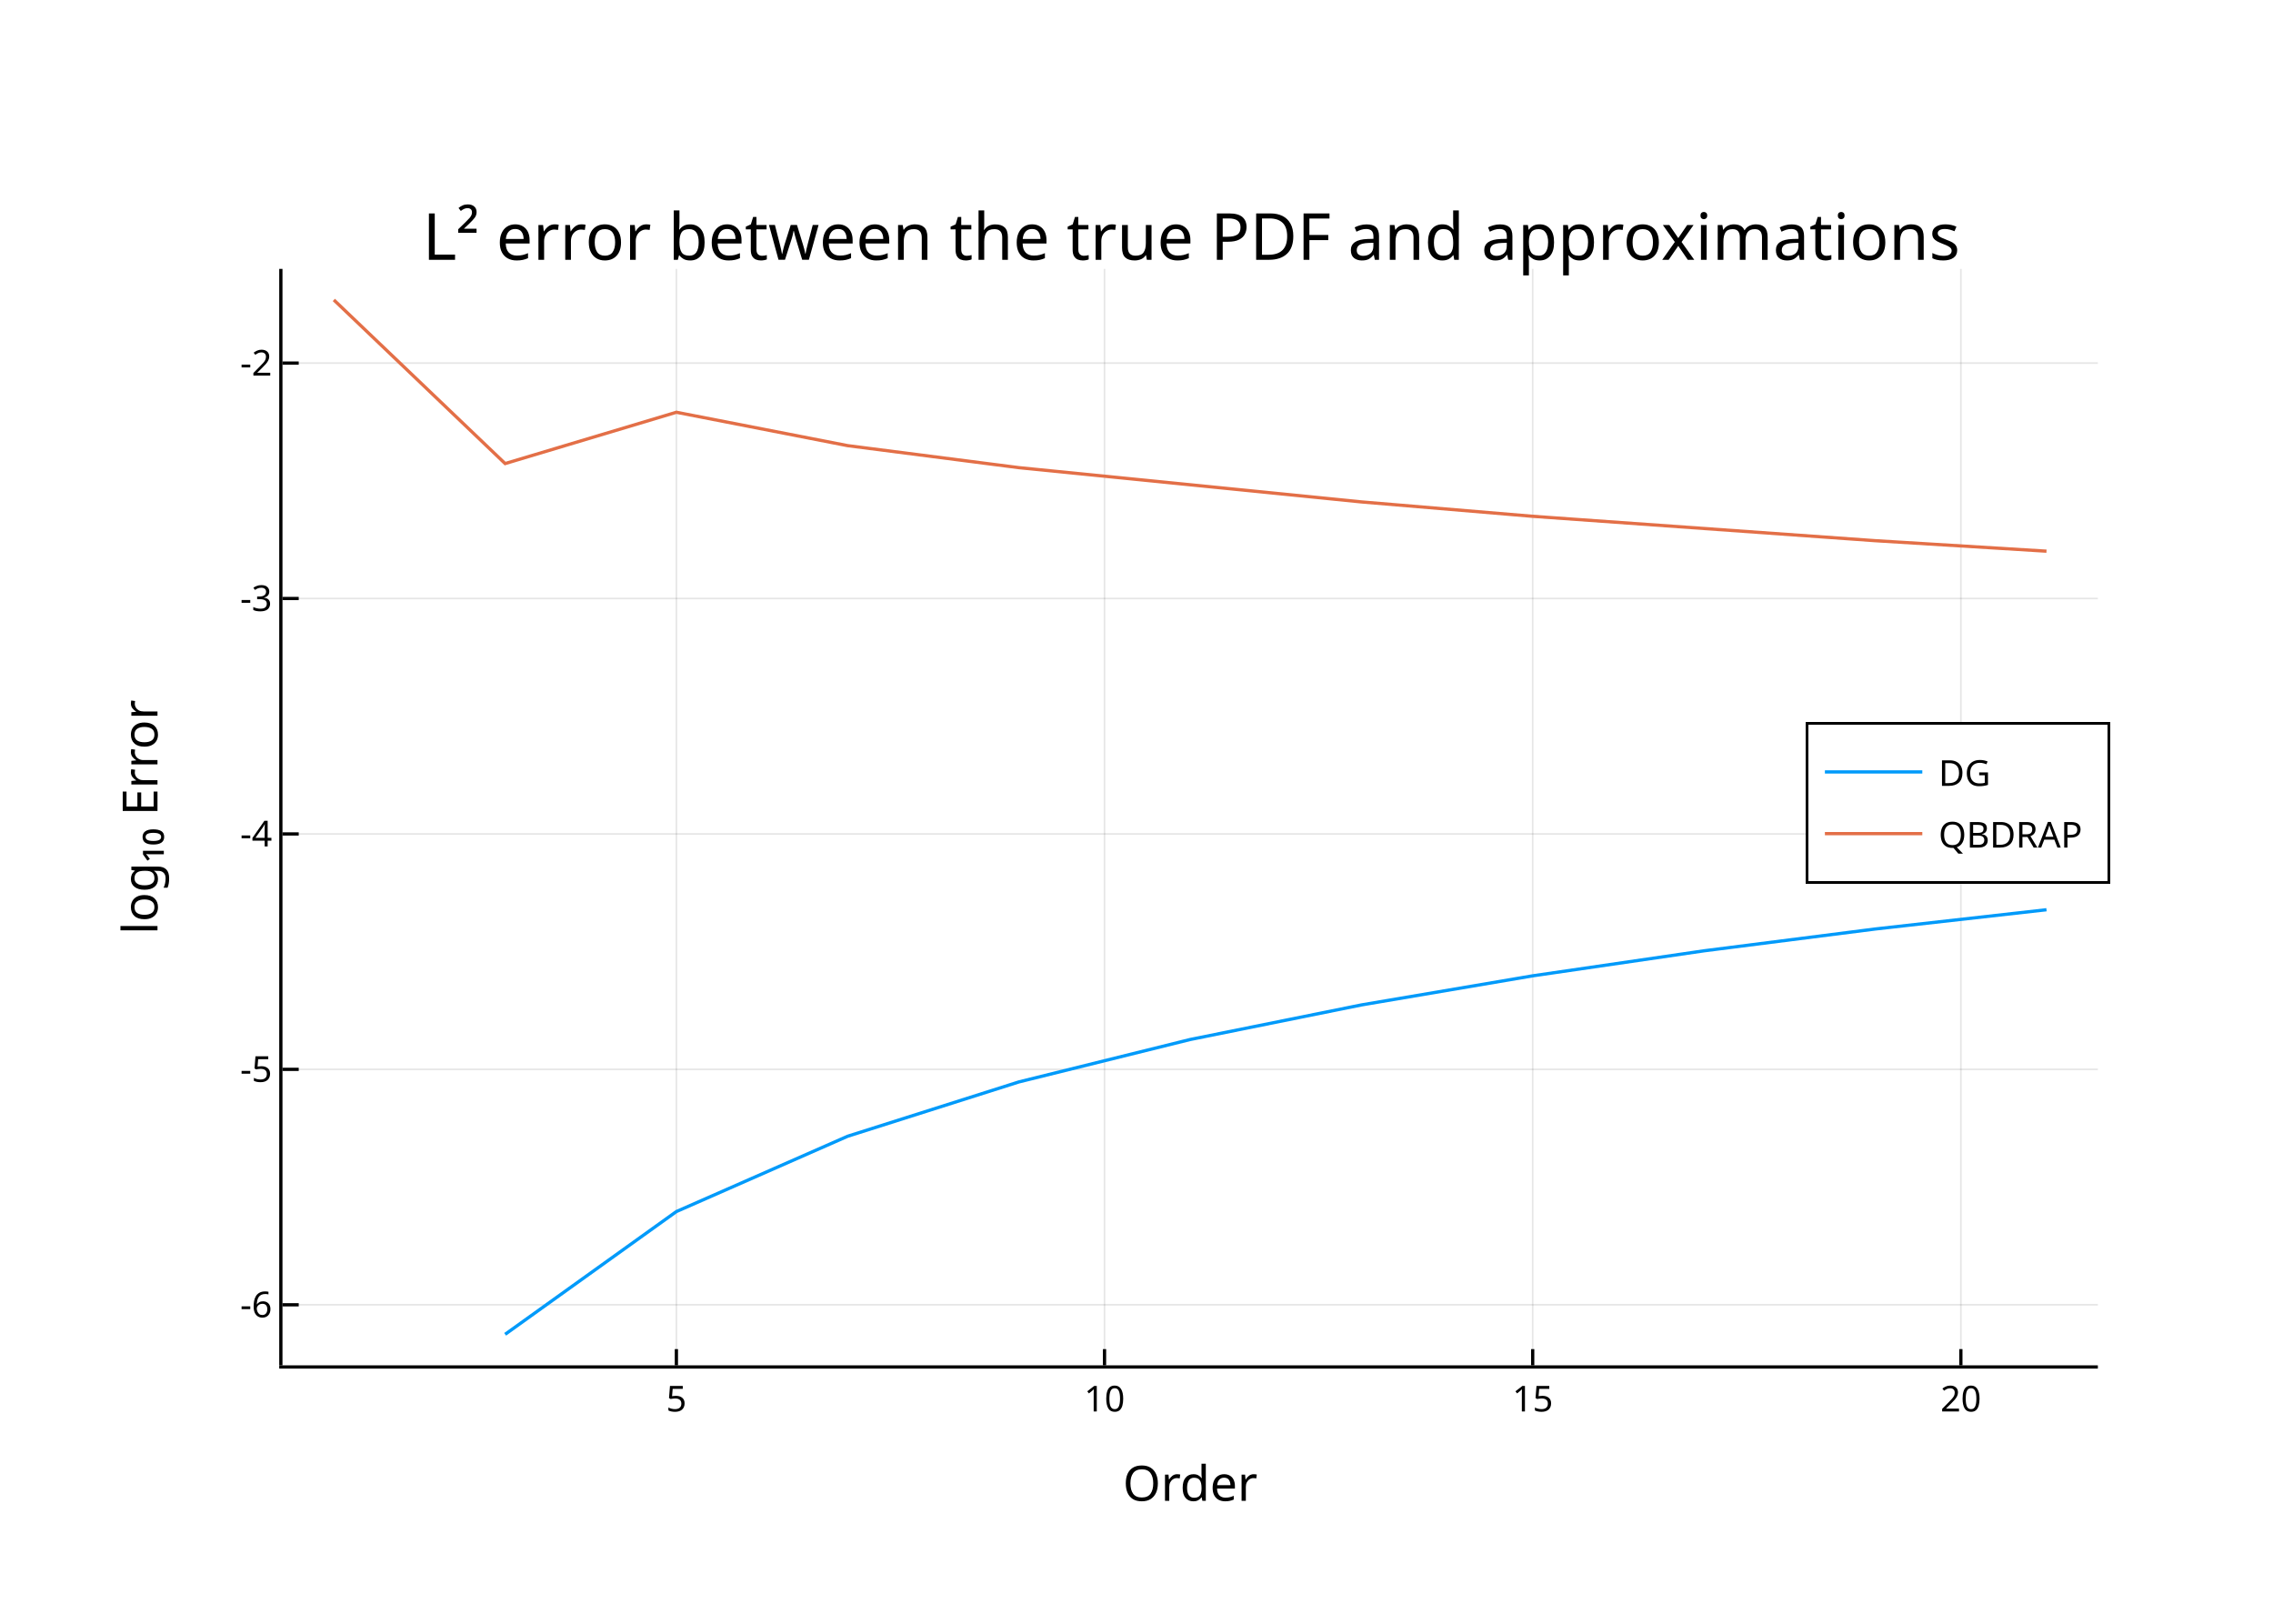
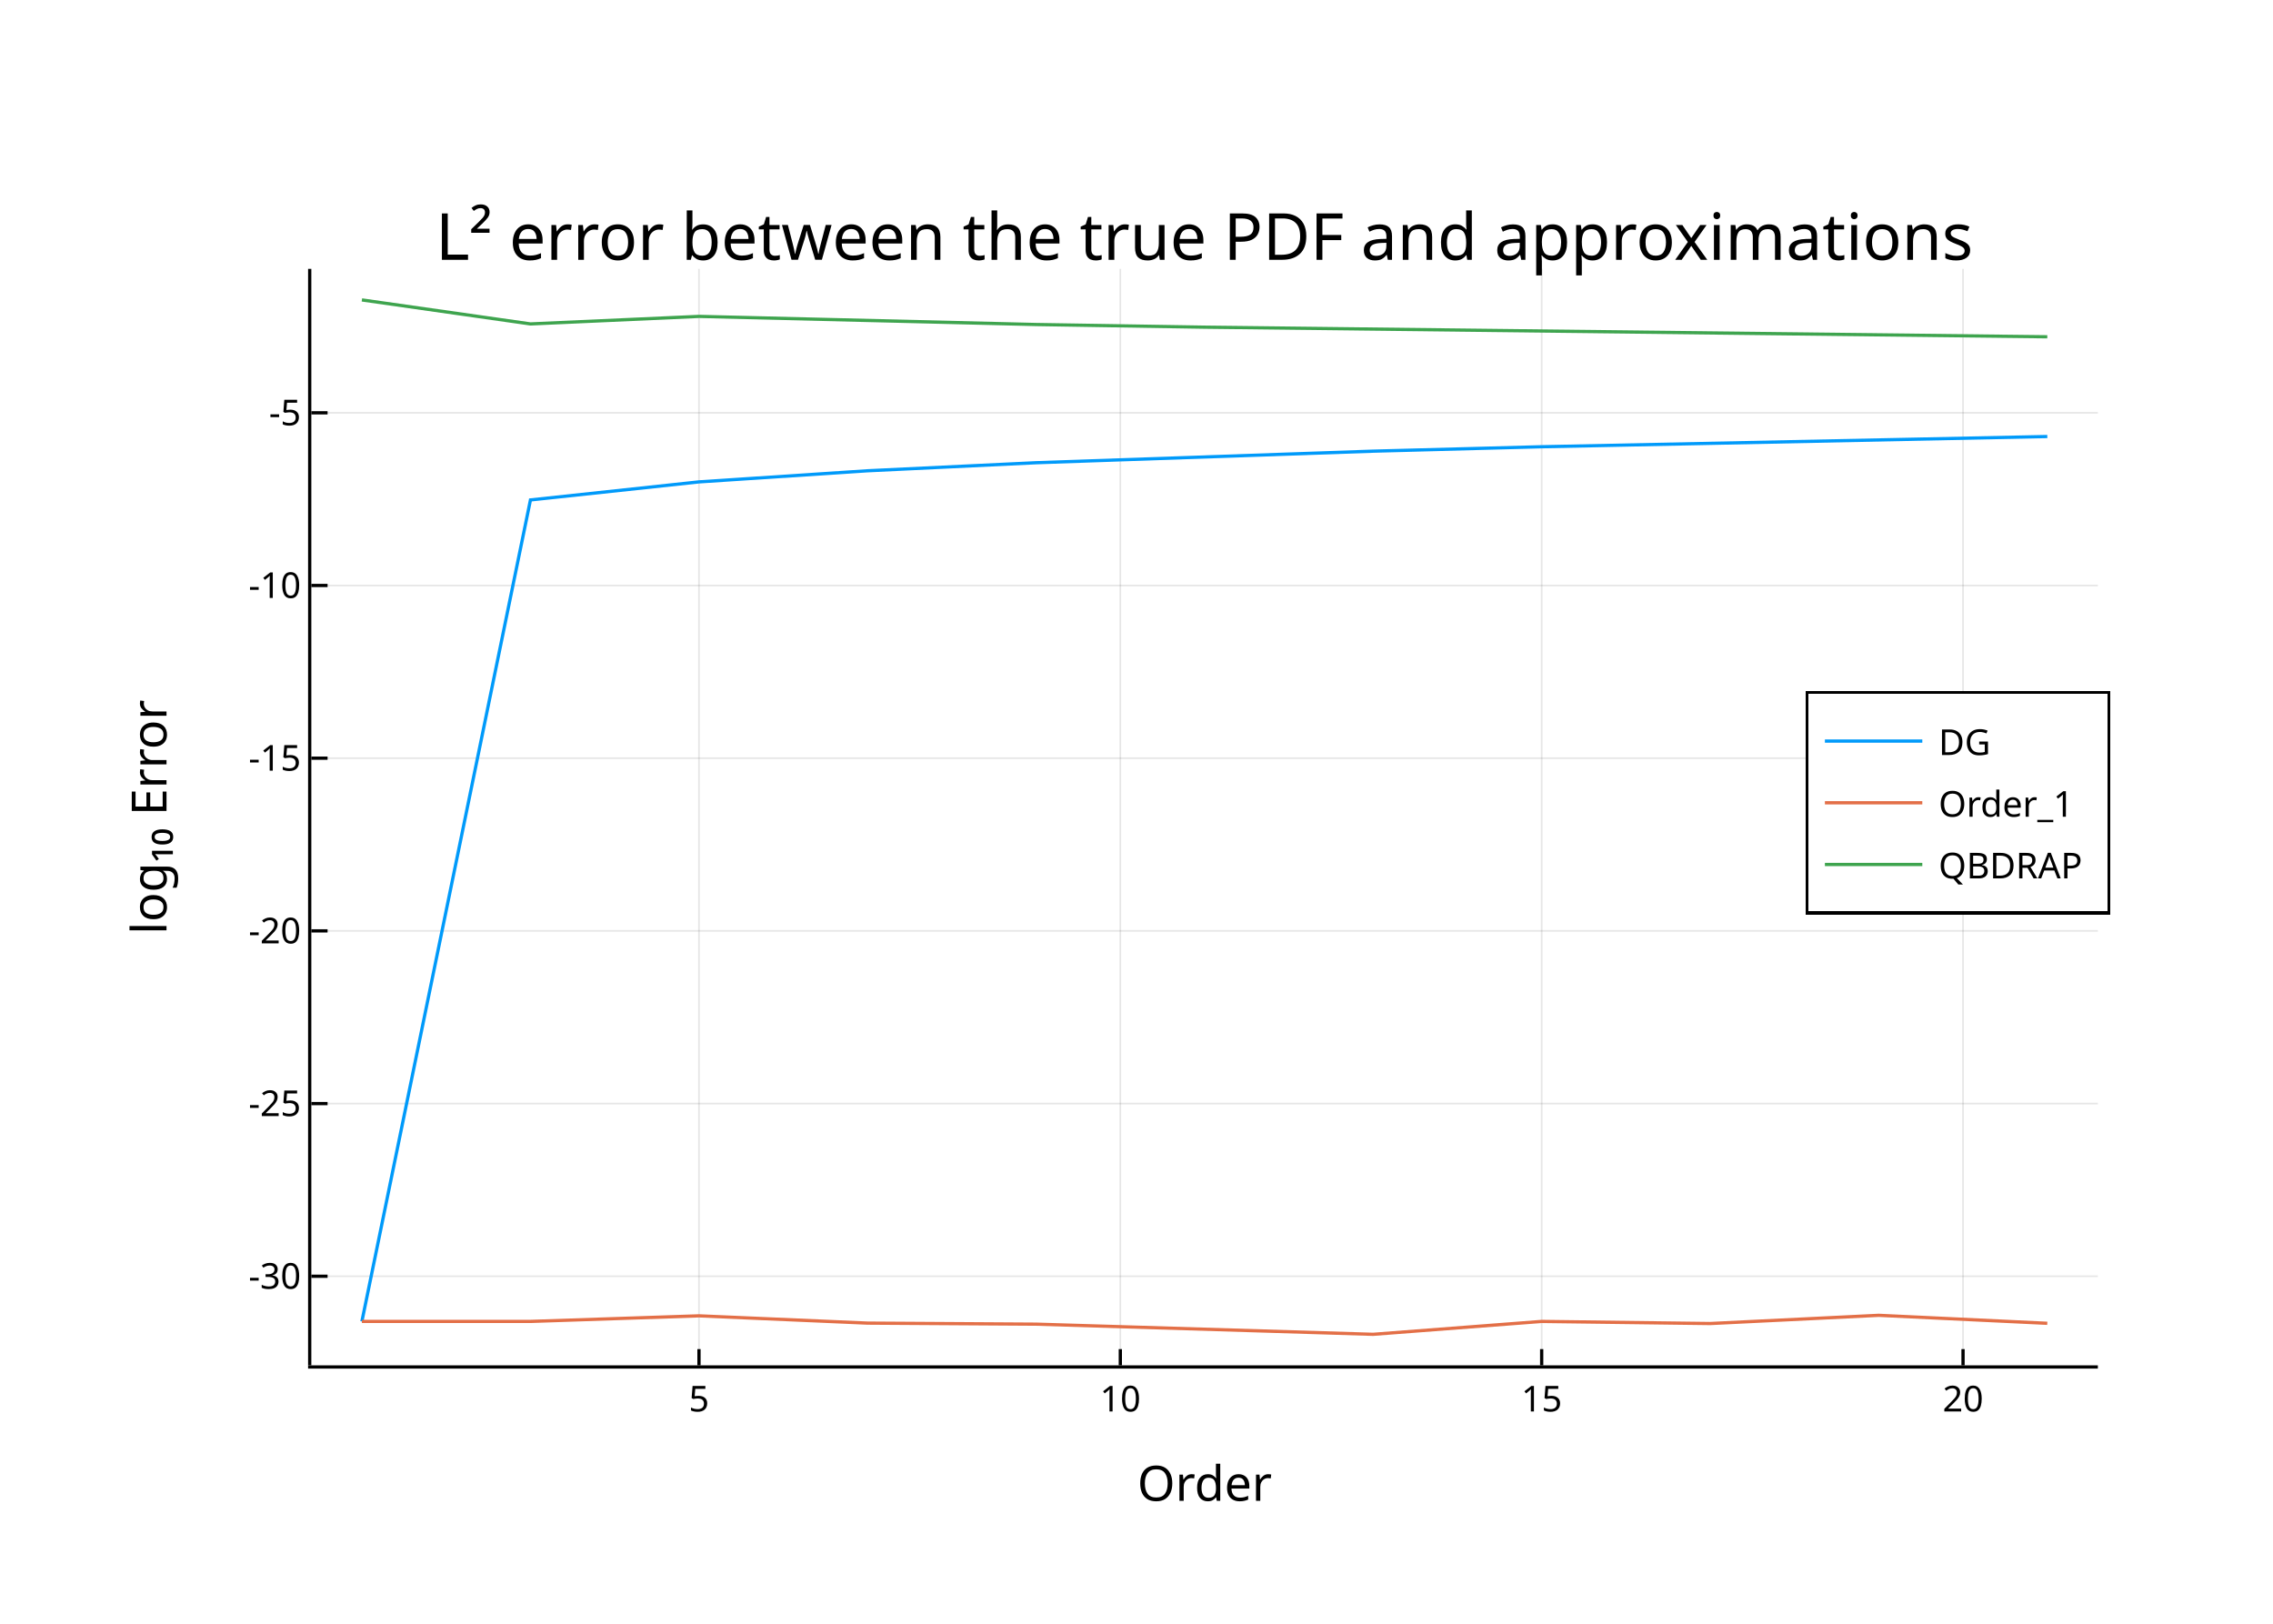
<svg xmlns="http://www.w3.org/2000/svg" class="main-svg" width="700" height="500" style="" viewBox="0 0 700 500">
  <rect x="0" y="0" width="700" height="500" style="fill: rgb(255, 255, 255); fill-opacity: 1;" />
-   <defs id="defs-53f29e">
+   <defs id="defs-9a3519">
    <g class="clips">
-       <clipPath id="clip53f29exyplot" class="plotclip">
-         <rect width="559.07" height="337.635" />
-       </clipPath>
-       <clipPath class="axesclip" id="clip53f29ex">
-         <rect x="86.993" y="0" width="559.07" height="500" />
-       </clipPath>
-       <clipPath class="axesclip" id="clip53f29ey">
+       <clipPath id="clip9a3519xyplot" class="plotclip">
+         <rect width="550.182" height="337.635" />
+       </clipPath>
+       <clipPath class="axesclip" id="clip9a3519x">
+         <rect x="95.881" y="0" width="550.182" height="500" />
+       </clipPath>
+       <clipPath class="axesclip" id="clip9a3519y">
        <rect x="0" y="82.797" width="700" height="337.635" />
      </clipPath>
-       <clipPath class="axesclip" id="clip53f29exy">
-         <rect x="86.993" y="82.797" width="559.07" height="337.635" />
+       <clipPath class="axesclip" id="clip9a3519xy">
+         <rect x="95.881" y="82.797" width="550.182" height="337.635" />
      </clipPath>
    </g>
    <g class="gradients" />
  </defs>
  <g class="bglayer" />
  <g class="layer-below">
    <g class="imagelayer" />
    <g class="shapelayer" />
  </g>
  <g class="cartesianlayer">
    <g class="subplot xy">
      <g class="layer-subplot">
        <g class="shapelayer" />
        <g class="imagelayer" />
      </g>
      <g class="gridlayer">
        <g class="x">
-           <path class="xgrid crisp" transform="translate(208.3026,0)" d="M0,82.797v337.635" style="stroke: rgb(0, 0, 0); stroke-opacity: 0.1; stroke-width: 0.5px;" />
-           <path class="xgrid crisp" transform="translate(340.1526,0)" d="M0,82.797v337.635" style="stroke: rgb(0, 0, 0); stroke-opacity: 0.1; stroke-width: 0.5px;" />
-           <path class="xgrid crisp" transform="translate(472.0126,0)" d="M0,82.797v337.635" style="stroke: rgb(0, 0, 0); stroke-opacity: 0.1; stroke-width: 0.5px;" />
-           <path class="xgrid crisp" transform="translate(603.8726,0)" d="M0,82.797v337.635" style="stroke: rgb(0, 0, 0); stroke-opacity: 0.1; stroke-width: 0.5px;" />
+           <path class="xgrid crisp" transform="translate(215.2615,0)" d="M0,82.797v337.635" style="stroke: rgb(0, 0, 0); stroke-opacity: 0.1; stroke-width: 0.5px;" />
+           <path class="xgrid crisp" transform="translate(345.0215,0)" d="M0,82.797v337.635" style="stroke: rgb(0, 0, 0); stroke-opacity: 0.1; stroke-width: 0.5px;" />
+           <path class="xgrid crisp" transform="translate(474.7815,0)" d="M0,82.797v337.635" style="stroke: rgb(0, 0, 0); stroke-opacity: 0.1; stroke-width: 0.5px;" />
+           <path class="xgrid crisp" transform="translate(604.5415,0)" d="M0,82.797v337.635" style="stroke: rgb(0, 0, 0); stroke-opacity: 0.1; stroke-width: 0.5px;" />
        </g>
        <g class="y">
-           <path class="ygrid crisp" transform="translate(0,401.7869)" d="M86.993,0h559.07" style="stroke: rgb(0, 0, 0); stroke-opacity: 0.1; stroke-width: 0.5px;" />
-           <path class="ygrid crisp" transform="translate(0,329.2869)" d="M86.993,0h559.07" style="stroke: rgb(0, 0, 0); stroke-opacity: 0.1; stroke-width: 0.5px;" />
-           <path class="ygrid crisp" transform="translate(0,256.7969)" d="M86.993,0h559.07" style="stroke: rgb(0, 0, 0); stroke-opacity: 0.1; stroke-width: 0.5px;" />
-           <path class="ygrid crisp" transform="translate(0,184.2969)" d="M86.993,0h559.07" style="stroke: rgb(0, 0, 0); stroke-opacity: 0.1; stroke-width: 0.5px;" />
-           <path class="ygrid crisp" transform="translate(0,111.8069)" d="M86.993,0h559.07" style="stroke: rgb(0, 0, 0); stroke-opacity: 0.1; stroke-width: 0.5px;" />
+           <path class="ygrid crisp" transform="translate(0,392.9969)" d="M95.881,0h550.182" style="stroke: rgb(0, 0, 0); stroke-opacity: 0.1; stroke-width: 0.5px;" />
+           <path class="ygrid crisp" transform="translate(0,339.8269)" d="M95.881,0h550.182" style="stroke: rgb(0, 0, 0); stroke-opacity: 0.1; stroke-width: 0.5px;" />
+           <path class="ygrid crisp" transform="translate(0,286.6469)" d="M95.881,0h550.182" style="stroke: rgb(0, 0, 0); stroke-opacity: 0.1; stroke-width: 0.5px;" />
+           <path class="ygrid crisp" transform="translate(0,233.4669)" d="M95.881,0h550.182" style="stroke: rgb(0, 0, 0); stroke-opacity: 0.1; stroke-width: 0.5px;" />
+           <path class="ygrid crisp" transform="translate(0,180.2869)" d="M95.881,0h550.182" style="stroke: rgb(0, 0, 0); stroke-opacity: 0.1; stroke-width: 0.5px;" />
+           <path class="ygrid crisp" transform="translate(0,127.1169)" d="M95.881,0h550.182" style="stroke: rgb(0, 0, 0); stroke-opacity: 0.1; stroke-width: 0.5px;" />
        </g>
      </g>
      <g class="zerolinelayer" />
      <path class="xlines-below" />
      <path class="ylines-below" />
      <g class="overlines-below" />
      <g class="xaxislayer-below" />
      <g class="yaxislayer-below" />
      <g class="overaxes-below" />
-       <g class="plot" transform="translate(86.99256,82.79692)" clip-path="url('#clip53f29exyplot')">
+       <g class="plot" transform="translate(95.88145,82.79692)" clip-path="url('#clip9a3519xyplot')">
        <g class="scatterlayer mlayer">
-           <g class="trace scatter traceaf2608" style="stroke-miterlimit: 2; opacity: 1;">
+           <g class="trace scatter trace332543" style="stroke-miterlimit: 2; opacity: 1;">
            <g class="fills" />
            <g class="errorbars" />
            <g class="lines">
-               <path class="js-line" d="M68.57,328.08L121.31,290.28L174.05,267.09L226.79,250.36L279.54,237.3L332.28,226.65L385.02,217.69L437.76,209.99L490.51,203.27L543.25,197.34" style="vector-effect: non-scaling-stroke; fill: none; stroke: rgb(0, 154, 250); stroke-opacity: 1; stroke-width: 1px; opacity: 1;" />
+               <path class="js-line" d="M15.57,324.11L67.48,71.15L119.38,65.59L171.28,62.17L223.19,59.69L326.99,56.13L378.9,54.77L534.61,51.62" style="vector-effect: non-scaling-stroke; fill: none; stroke: rgb(0, 154, 250); stroke-opacity: 1; stroke-width: 1px; opacity: 1;" />
            </g>
            <g class="points" />
            <g class="text" />
          </g>
-           <g class="trace scatter trace2b5a65" style="stroke-miterlimit: 2; opacity: 1;">
+           <g class="trace scatter trace0ba3e9" style="stroke-miterlimit: 2; opacity: 1;">
            <g class="fills" />
            <g class="errorbars" />
            <g class="lines">
-               <path class="js-line" d="M15.82,9.56L68.57,59.95L121.31,44.15L174.05,54.43L226.79,61.21L332.28,71.76L385.02,76.19L490.51,83.7L543.25,86.93" style="vector-effect: non-scaling-stroke; fill: none; stroke: rgb(227, 111, 71); stroke-opacity: 1; stroke-width: 1px; opacity: 1;" />
+               <path class="js-line" d="M15.57,324.11L67.48,324.11L119.38,322.39L171.28,324.63L223.19,324.95L326.99,328.08L378.9,324.11L430.8,324.76L482.71,322.23L534.61,324.69" style="vector-effect: non-scaling-stroke; fill: none; stroke: rgb(227, 111, 71); stroke-opacity: 1; stroke-width: 1px; opacity: 1;" />
            </g>
            <g class="points" />
            <g class="text" />
          </g>
+           <g class="trace scatter trace543f57" style="stroke-miterlimit: 2; opacity: 1;">
+             <g class="fills" />
+             <g class="errorbars" />
+             <g class="lines">
+               <path class="js-line" d="M15.57,9.56L67.48,16.95L119.38,14.63L223.19,17.13L275.09,17.95L534.61,20.91" style="vector-effect: non-scaling-stroke; fill: none; stroke: rgb(62, 164, 78); stroke-opacity: 1; stroke-width: 1px; opacity: 1;" />
+             </g>
+             <g class="points" />
+             <g class="text" />
+           </g>
        </g>
      </g>
      <g class="overplot" />
-       <path class="xlines-above crisp" d="M85.993,420.932H646.063" style="fill: none; stroke-width: 1px; stroke: rgb(0, 0, 0); stroke-opacity: 1;" />
-       <path class="ylines-above crisp" d="M86.493,82.797V420.432" style="fill: none; stroke-width: 1px; stroke: rgb(0, 0, 0); stroke-opacity: 1;" />
+       <path class="xlines-above crisp" d="M94.881,420.932H646.063" style="fill: none; stroke-width: 1px; stroke: rgb(0, 0, 0); stroke-opacity: 1;" />
+       <path class="ylines-above crisp" d="M95.381,82.797V420.432" style="fill: none; stroke-width: 1px; stroke: rgb(0, 0, 0); stroke-opacity: 1;" />
      <g class="overlines-above" />
      <g class="xaxislayer-above">
-         <path class="xtick ticks crisp" d="M0,420.432v-5" transform="translate(208.3026,0)" style="stroke: rgb(0, 0, 0); stroke-opacity: 1; stroke-width: 1px;" />
-         <path class="xtick ticks crisp" d="M0,420.432v-5" transform="translate(340.1526,0)" style="stroke: rgb(0, 0, 0); stroke-opacity: 1; stroke-width: 1px;" />
-         <path class="xtick ticks crisp" d="M0,420.432v-5" transform="translate(472.0126,0)" style="stroke: rgb(0, 0, 0); stroke-opacity: 1; stroke-width: 1px;" />
-         <path class="xtick ticks crisp" d="M0,420.432v-5" transform="translate(603.8726,0)" style="stroke: rgb(0, 0, 0); stroke-opacity: 1; stroke-width: 1px;" />
-         <g class="xtick">
-           <text text-anchor="middle" x="0" y="434.632" transform="translate(208.3026,0)" style="font-family: sans-serif; font-size: 11px; fill: rgb(0, 0, 0); fill-opacity: 1; white-space: pre;">5</text>
-         </g>
-         <g class="xtick">
-           <text text-anchor="middle" x="0" y="434.632" transform="translate(340.1526,0)" style="font-family: sans-serif; font-size: 11px; fill: rgb(0, 0, 0); fill-opacity: 1; white-space: pre;">10</text>
-         </g>
-         <g class="xtick">
-           <text text-anchor="middle" x="0" y="434.632" transform="translate(472.0126,0)" style="font-family: sans-serif; font-size: 11px; fill: rgb(0, 0, 0); fill-opacity: 1; white-space: pre;">15</text>
-         </g>
-         <g class="xtick">
-           <text text-anchor="middle" x="0" y="434.632" transform="translate(603.8726,0)" style="font-family: sans-serif; font-size: 11px; fill: rgb(0, 0, 0); fill-opacity: 1; white-space: pre;">20</text>
+         <path class="xtick ticks crisp" d="M0,420.432v-5" transform="translate(215.2615,0)" style="stroke: rgb(0, 0, 0); stroke-opacity: 1; stroke-width: 1px;" />
+         <path class="xtick ticks crisp" d="M0,420.432v-5" transform="translate(345.0215,0)" style="stroke: rgb(0, 0, 0); stroke-opacity: 1; stroke-width: 1px;" />
+         <path class="xtick ticks crisp" d="M0,420.432v-5" transform="translate(474.7815,0)" style="stroke: rgb(0, 0, 0); stroke-opacity: 1; stroke-width: 1px;" />
+         <path class="xtick ticks crisp" d="M0,420.432v-5" transform="translate(604.5415,0)" style="stroke: rgb(0, 0, 0); stroke-opacity: 1; stroke-width: 1px;" />
+         <g class="xtick">
+           <text text-anchor="middle" x="0" y="434.632" transform="translate(215.2615,0)" style="font-family: sans-serif; font-size: 11px; fill: rgb(0, 0, 0); fill-opacity: 1; white-space: pre;">5</text>
+         </g>
+         <g class="xtick">
+           <text text-anchor="middle" x="0" y="434.632" transform="translate(345.0215,0)" style="font-family: sans-serif; font-size: 11px; fill: rgb(0, 0, 0); fill-opacity: 1; white-space: pre;">10</text>
+         </g>
+         <g class="xtick">
+           <text text-anchor="middle" x="0" y="434.632" transform="translate(474.7815,0)" style="font-family: sans-serif; font-size: 11px; fill: rgb(0, 0, 0); fill-opacity: 1; white-space: pre;">15</text>
+         </g>
+         <g class="xtick">
+           <text text-anchor="middle" x="0" y="434.632" transform="translate(604.5415,0)" style="font-family: sans-serif; font-size: 11px; fill: rgb(0, 0, 0); fill-opacity: 1; white-space: pre;">20</text>
        </g>
      </g>
      <g class="yaxislayer-above">
-         <path class="ytick ticks crisp" d="M86.993,0h5" transform="translate(0,401.7869)" style="stroke: rgb(0, 0, 0); stroke-opacity: 1; stroke-width: 1px;" />
-         <path class="ytick ticks crisp" d="M86.993,0h5" transform="translate(0,329.2869)" style="stroke: rgb(0, 0, 0); stroke-opacity: 1; stroke-width: 1px;" />
-         <path class="ytick ticks crisp" d="M86.993,0h5" transform="translate(0,256.7969)" style="stroke: rgb(0, 0, 0); stroke-opacity: 1; stroke-width: 1px;" />
-         <path class="ytick ticks crisp" d="M86.993,0h5" transform="translate(0,184.2969)" style="stroke: rgb(0, 0, 0); stroke-opacity: 1; stroke-width: 1px;" />
-         <path class="ytick ticks crisp" d="M86.993,0h5" transform="translate(0,111.8069)" style="stroke: rgb(0, 0, 0); stroke-opacity: 1; stroke-width: 1px;" />
-         <g class="ytick">
-           <text text-anchor="end" x="83.793" y="3.85" transform="translate(0,401.7869)" style="font-family: sans-serif; font-size: 11px; fill: rgb(0, 0, 0); fill-opacity: 1; white-space: pre;">-6</text>
-         </g>
-         <g class="ytick">
-           <text text-anchor="end" x="83.793" y="3.85" transform="translate(0,329.2869)" style="font-family: sans-serif; font-size: 11px; fill: rgb(0, 0, 0); fill-opacity: 1; white-space: pre;">-5</text>
-         </g>
-         <g class="ytick">
-           <text text-anchor="end" x="83.793" y="3.85" transform="translate(0,256.7969)" style="font-family: sans-serif; font-size: 11px; fill: rgb(0, 0, 0); fill-opacity: 1; white-space: pre;">-4</text>
-         </g>
-         <g class="ytick">
-           <text text-anchor="end" x="83.793" y="3.85" transform="translate(0,184.2969)" style="font-family: sans-serif; font-size: 11px; fill: rgb(0, 0, 0); fill-opacity: 1; white-space: pre;">-3</text>
-         </g>
-         <g class="ytick">
-           <text text-anchor="end" x="83.793" y="3.85" transform="translate(0,111.8069)" style="font-family: sans-serif; font-size: 11px; fill: rgb(0, 0, 0); fill-opacity: 1; white-space: pre;">-2</text>
+         <path class="ytick ticks crisp" d="M95.881,0h5" transform="translate(0,392.9969)" style="stroke: rgb(0, 0, 0); stroke-opacity: 1; stroke-width: 1px;" />
+         <path class="ytick ticks crisp" d="M95.881,0h5" transform="translate(0,339.8269)" style="stroke: rgb(0, 0, 0); stroke-opacity: 1; stroke-width: 1px;" />
+         <path class="ytick ticks crisp" d="M95.881,0h5" transform="translate(0,286.6469)" style="stroke: rgb(0, 0, 0); stroke-opacity: 1; stroke-width: 1px;" />
+         <path class="ytick ticks crisp" d="M95.881,0h5" transform="translate(0,233.4669)" style="stroke: rgb(0, 0, 0); stroke-opacity: 1; stroke-width: 1px;" />
+         <path class="ytick ticks crisp" d="M95.881,0h5" transform="translate(0,180.2869)" style="stroke: rgb(0, 0, 0); stroke-opacity: 1; stroke-width: 1px;" />
+         <path class="ytick ticks crisp" d="M95.881,0h5" transform="translate(0,127.1169)" style="stroke: rgb(0, 0, 0); stroke-opacity: 1; stroke-width: 1px;" />
+         <g class="ytick">
+           <text text-anchor="end" x="92.681" y="3.85" transform="translate(0,392.9969)" style="font-family: sans-serif; font-size: 11px; fill: rgb(0, 0, 0); fill-opacity: 1; white-space: pre;">-30</text>
+         </g>
+         <g class="ytick">
+           <text text-anchor="end" x="92.681" y="3.85" transform="translate(0,339.8269)" style="font-family: sans-serif; font-size: 11px; fill: rgb(0, 0, 0); fill-opacity: 1; white-space: pre;">-25</text>
+         </g>
+         <g class="ytick">
+           <text text-anchor="end" x="92.681" y="3.85" transform="translate(0,286.6469)" style="font-family: sans-serif; font-size: 11px; fill: rgb(0, 0, 0); fill-opacity: 1; white-space: pre;">-20</text>
+         </g>
+         <g class="ytick">
+           <text text-anchor="end" x="92.681" y="3.85" transform="translate(0,233.4669)" style="font-family: sans-serif; font-size: 11px; fill: rgb(0, 0, 0); fill-opacity: 1; white-space: pre;">-15</text>
+         </g>
+         <g class="ytick">
+           <text text-anchor="end" x="92.681" y="3.85" transform="translate(0,180.2869)" style="font-family: sans-serif; font-size: 11px; fill: rgb(0, 0, 0); fill-opacity: 1; white-space: pre;">-10</text>
+         </g>
+         <g class="ytick">
+           <text text-anchor="end" x="92.681" y="3.85" transform="translate(0,127.1169)" style="font-family: sans-serif; font-size: 11px; fill: rgb(0, 0, 0); fill-opacity: 1; white-space: pre;">-5</text>
        </g>
      </g>
      <g class="overaxes-above" />
    </g>
  </g>
  <g class="polarlayer" />
  <g class="ternarylayer" />
  <g class="geolayer" />
  <g class="funnelarealayer" />
  <g class="pielayer" />
  <g class="treemaplayer" />
  <g class="sunburstlayer" />
  <g class="glimages" />
-   <defs id="topdefs-53f29e">
+   <defs id="topdefs-9a3519">
    <g class="clips" />
-     <clipPath id="legend53f29e">
-       <rect width="92" height="48" x="1" y="1" />
+     <clipPath id="legend9a3519">
+       <rect width="92" height="67" x="1" y="1" />
    </clipPath>
  </defs>
  <g class="layer-above">
    <g class="imagelayer" />
    <g class="shapelayer" />
  </g>
  <g class="infolayer">
-     <g class="legend" pointer-events="all" transform="translate(556,222.2)">
-       <rect class="bg" shape-rendering="crispEdges" width="93" height="49" x="0.5" y="0.5" style="stroke: rgb(0, 0, 0); stroke-opacity: 1; fill: rgb(255, 255, 255); fill-opacity: 1; stroke-width: 1px;" />
-       <g class="scrollbox" transform="" clip-path="url('#legend53f29e')">
+     <g class="legend" pointer-events="all" transform="translate(556,212.7)">
+       <rect class="bg" shape-rendering="crispEdges" width="93" height="68" x="0.5" y="0.5" style="stroke: rgb(0, 0, 0); stroke-opacity: 1; fill: rgb(255, 255, 255); fill-opacity: 1; stroke-width: 1px;" />
+       <g class="scrollbox" transform="" clip-path="url('#legend9a3519')">
        <g class="groups">
          <g class="traces" transform="translate(1,15.5)" style="opacity: 1;">
            <text class="legendtext" text-anchor="start" x="40" y="4.29" style="font-family: sans-serif; font-size: 11px; fill: rgb(0, 0, 0); fill-opacity: 1; white-space: pre;">DG</text>
            <g class="layers" style="opacity: 1;">
              <g class="legendfill" />
              <g class="legendlines">
                <path class="js-line" d="M5,0h30" style="fill: none; stroke: rgb(0, 154, 250); stroke-opacity: 1; stroke-width: 1px;" />
              </g>
              <g class="legendsymbols">
                <g class="legendpoints" />
              </g>
            </g>
            <rect class="legendtoggle" x="0" y="-9.5" width="86.469" height="19" style="fill: rgb(0, 0, 0); fill-opacity: 0;" />
          </g>
          <g class="traces" transform="translate(1,34.5)" style="opacity: 1;">
+             <text class="legendtext" text-anchor="start" x="40" y="4.29" style="font-family: sans-serif; font-size: 11px; fill: rgb(0, 0, 0); fill-opacity: 1; white-space: pre;">Order_1</text>
+             <g class="layers" style="opacity: 1;">
+               <g class="legendfill" />
+               <g class="legendlines">
+                 <path class="js-line" d="M5,0h30" style="fill: none; stroke: rgb(227, 111, 71); stroke-opacity: 1; stroke-width: 1px;" />
+               </g>
+               <g class="legendsymbols">
+                 <g class="legendpoints" />
+               </g>
+             </g>
+             <rect class="legendtoggle" x="0" y="-9.5" width="86.469" height="19" style="fill: rgb(0, 0, 0); fill-opacity: 0;" />
+           </g>
+           <g class="traces" transform="translate(1,53.5)" style="opacity: 1;">
            <text class="legendtext" text-anchor="start" x="40" y="4.29" style="font-family: sans-serif; font-size: 11px; fill: rgb(0, 0, 0); fill-opacity: 1; white-space: pre;">QBDRAP</text>
            <g class="layers" style="opacity: 1;">
              <g class="legendfill" />
              <g class="legendlines">
-                 <path class="js-line" d="M5,0h30" style="fill: none; stroke: rgb(227, 111, 71); stroke-opacity: 1; stroke-width: 1px;" />
+                 <path class="js-line" d="M5,0h30" style="fill: none; stroke: rgb(62, 164, 78); stroke-opacity: 1; stroke-width: 1px;" />
              </g>
              <g class="legendsymbols">
                <g class="legendpoints" />
              </g>
            </g>
            <rect class="legendtoggle" x="0" y="-9.5" width="86.469" height="19" style="fill: rgb(0, 0, 0); fill-opacity: 0;" />
          </g>
        </g>
      </g>
      <rect class="scrollbar" rx="20" ry="3" width="0" height="0" x="0" y="0" style="fill: rgb(128, 139, 164); fill-opacity: 1;" />
    </g>
    <g class="g-gtitle" />
    <g class="g-xtitle">
-       <text class="xtitle" x="366.528" y="462.141" text-anchor="middle" style="font-family: sans-serif; font-size: 15px; fill: rgb(0, 0, 0); opacity: 1; font-weight: normal; white-space: pre;">Order</text>
+       <text class="xtitle" x="370.972" y="462.141" text-anchor="middle" style="font-family: sans-serif; font-size: 15px; fill: rgb(0, 0, 0); opacity: 1; font-weight: normal; white-space: pre;">Order</text>
    </g>
    <g class="g-ytitle">
-       <text class="ytitle" transform="rotate(-90,48.5,251.6146)" x="48.5" y="251.615" text-anchor="middle" style="font-family: sans-serif; font-size: 15px; fill: rgb(0, 0, 0); opacity: 1; font-weight: normal; white-space: pre;">log₁₀ Error</text>
+       <text class="ytitle" transform="rotate(-90,51.28125,251.6146)" x="51.281" y="251.615" text-anchor="middle" style="font-family: sans-serif; font-size: 15px; fill: rgb(0, 0, 0); opacity: 1; font-weight: normal; white-space: pre;">log₁₀ Error</text>
    </g>
    <g class="annotation" data-index="0" style="opacity: 1;">
-       <g class="annotation-text-g" transform="rotate(0,366.5278,73)">
-         <g class="cursor-pointer" transform="translate(142,60)">
+       <g class="annotation-text-g" transform="rotate(0,370.9722,73)">
+         <g class="cursor-pointer" transform="translate(146,60)">
          <rect class="bg" x="0.5" y="0.5" width="449" height="25" style="stroke-width: 1px; stroke: rgb(0, 0, 0); stroke-opacity: 0; fill: rgb(0, 0, 0); fill-opacity: 0;" />
          <text class="annotation-text" text-anchor="middle" x="224.891" y="20" style="font-family: sans-serif; font-size: 20px; fill: rgb(0, 0, 0); fill-opacity: 1; white-space: pre;">L² error between the true PDF and approximations</text>
        </g>
      </g>
    </g>
  </g>
</svg>
